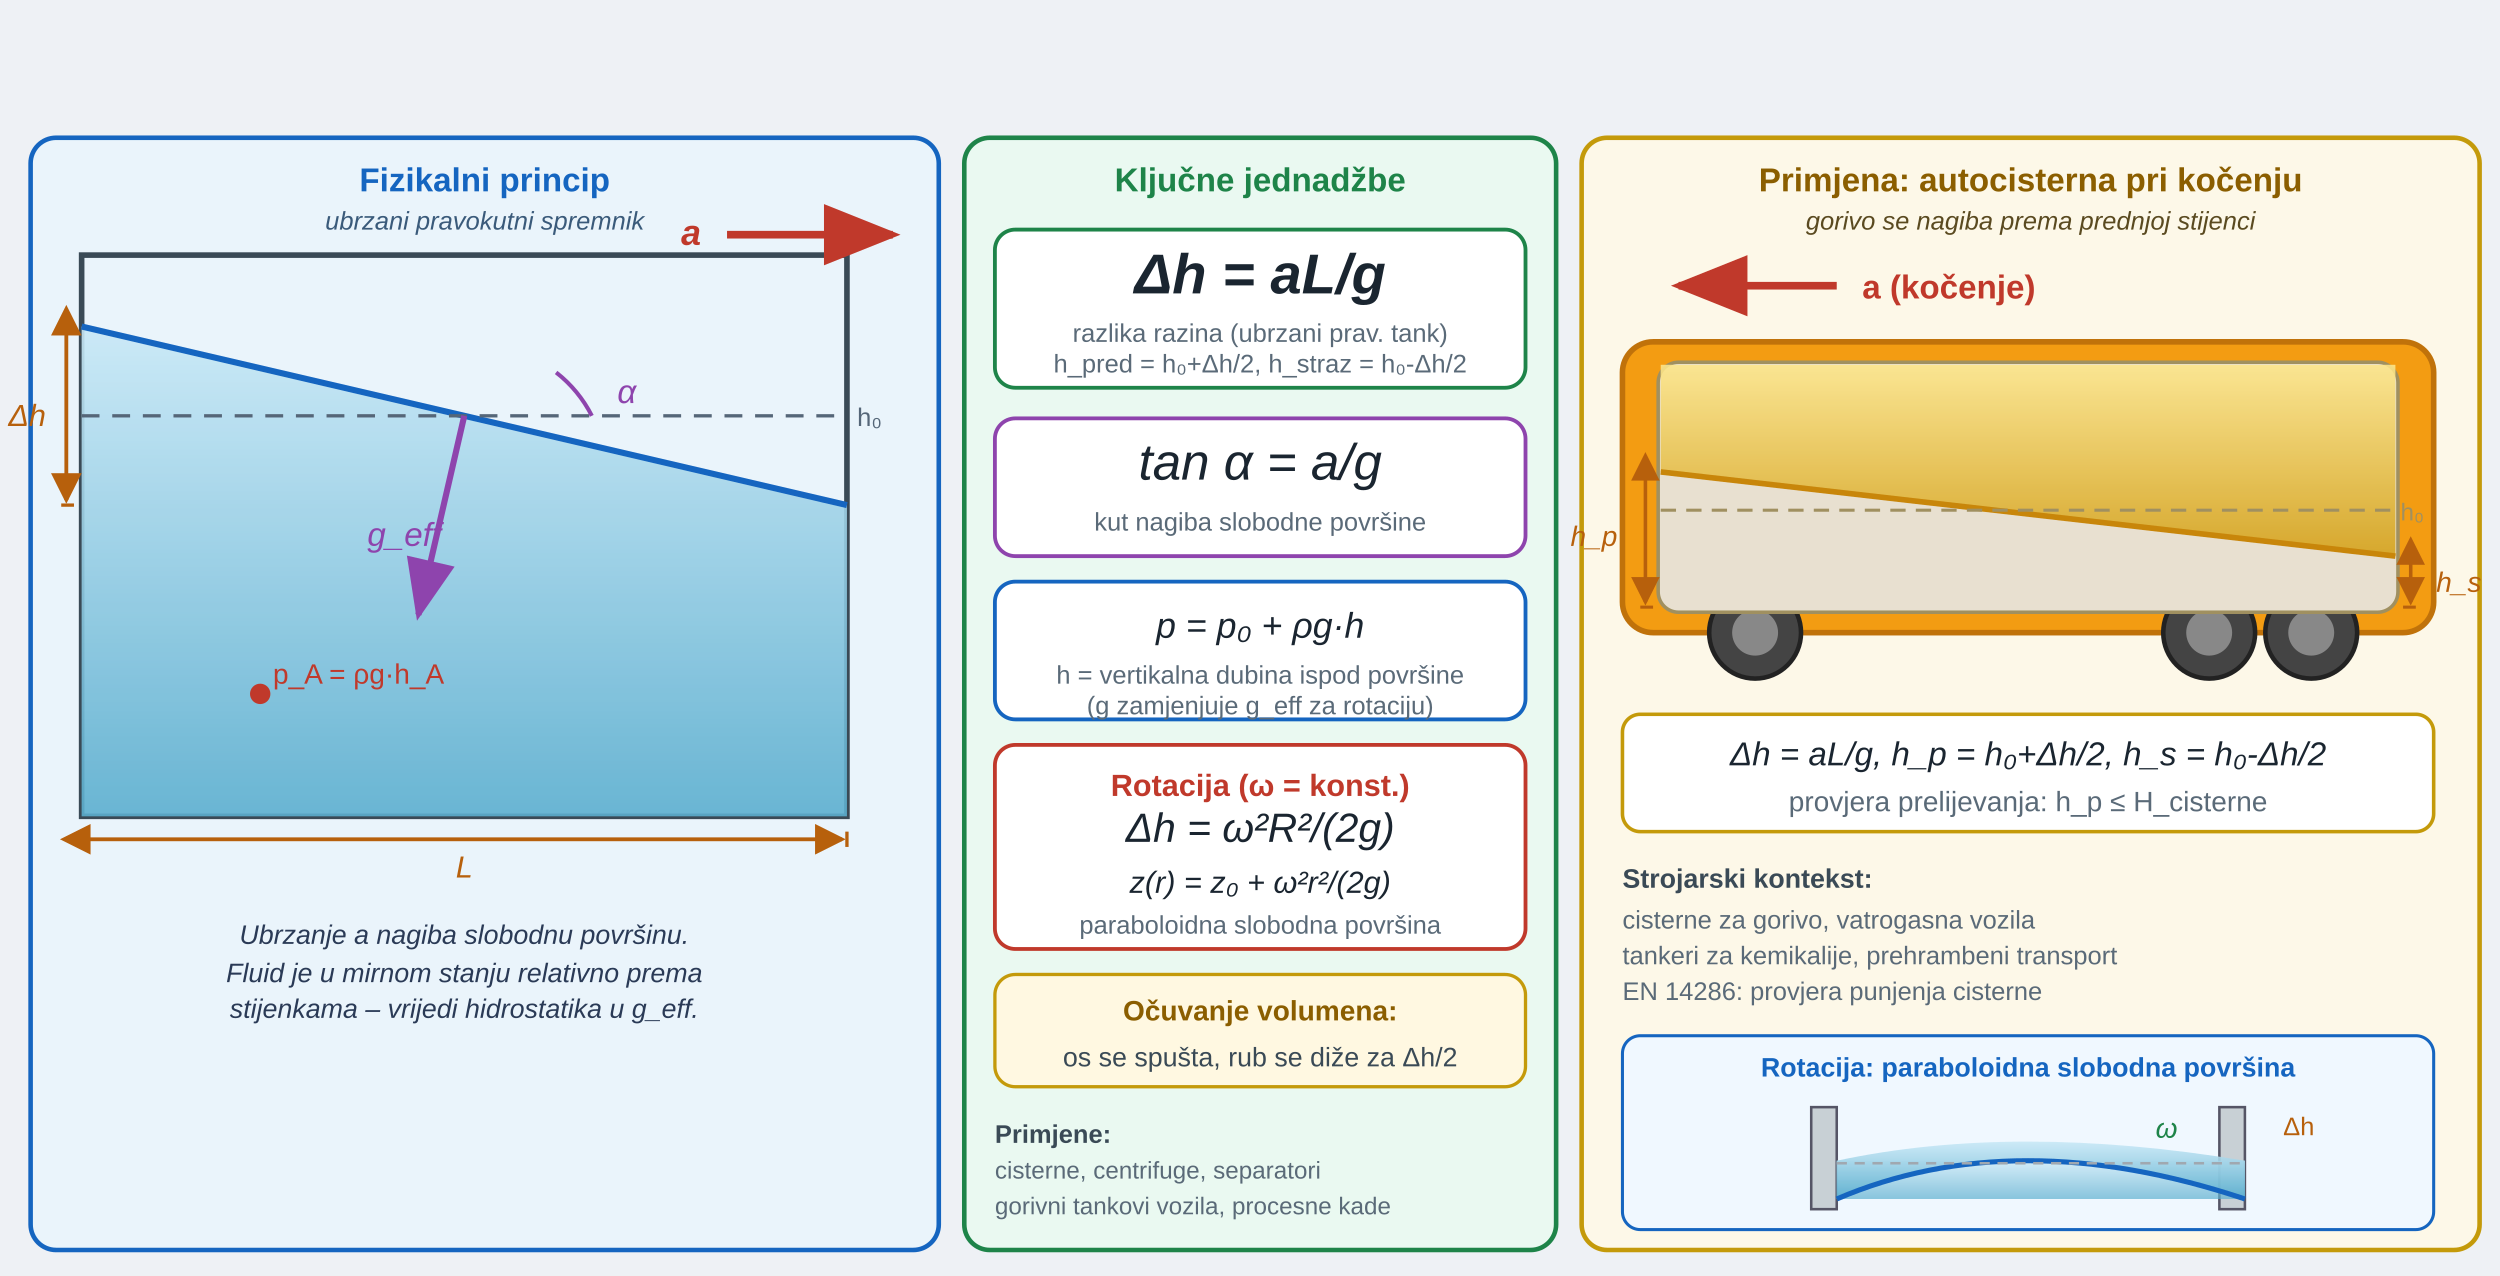
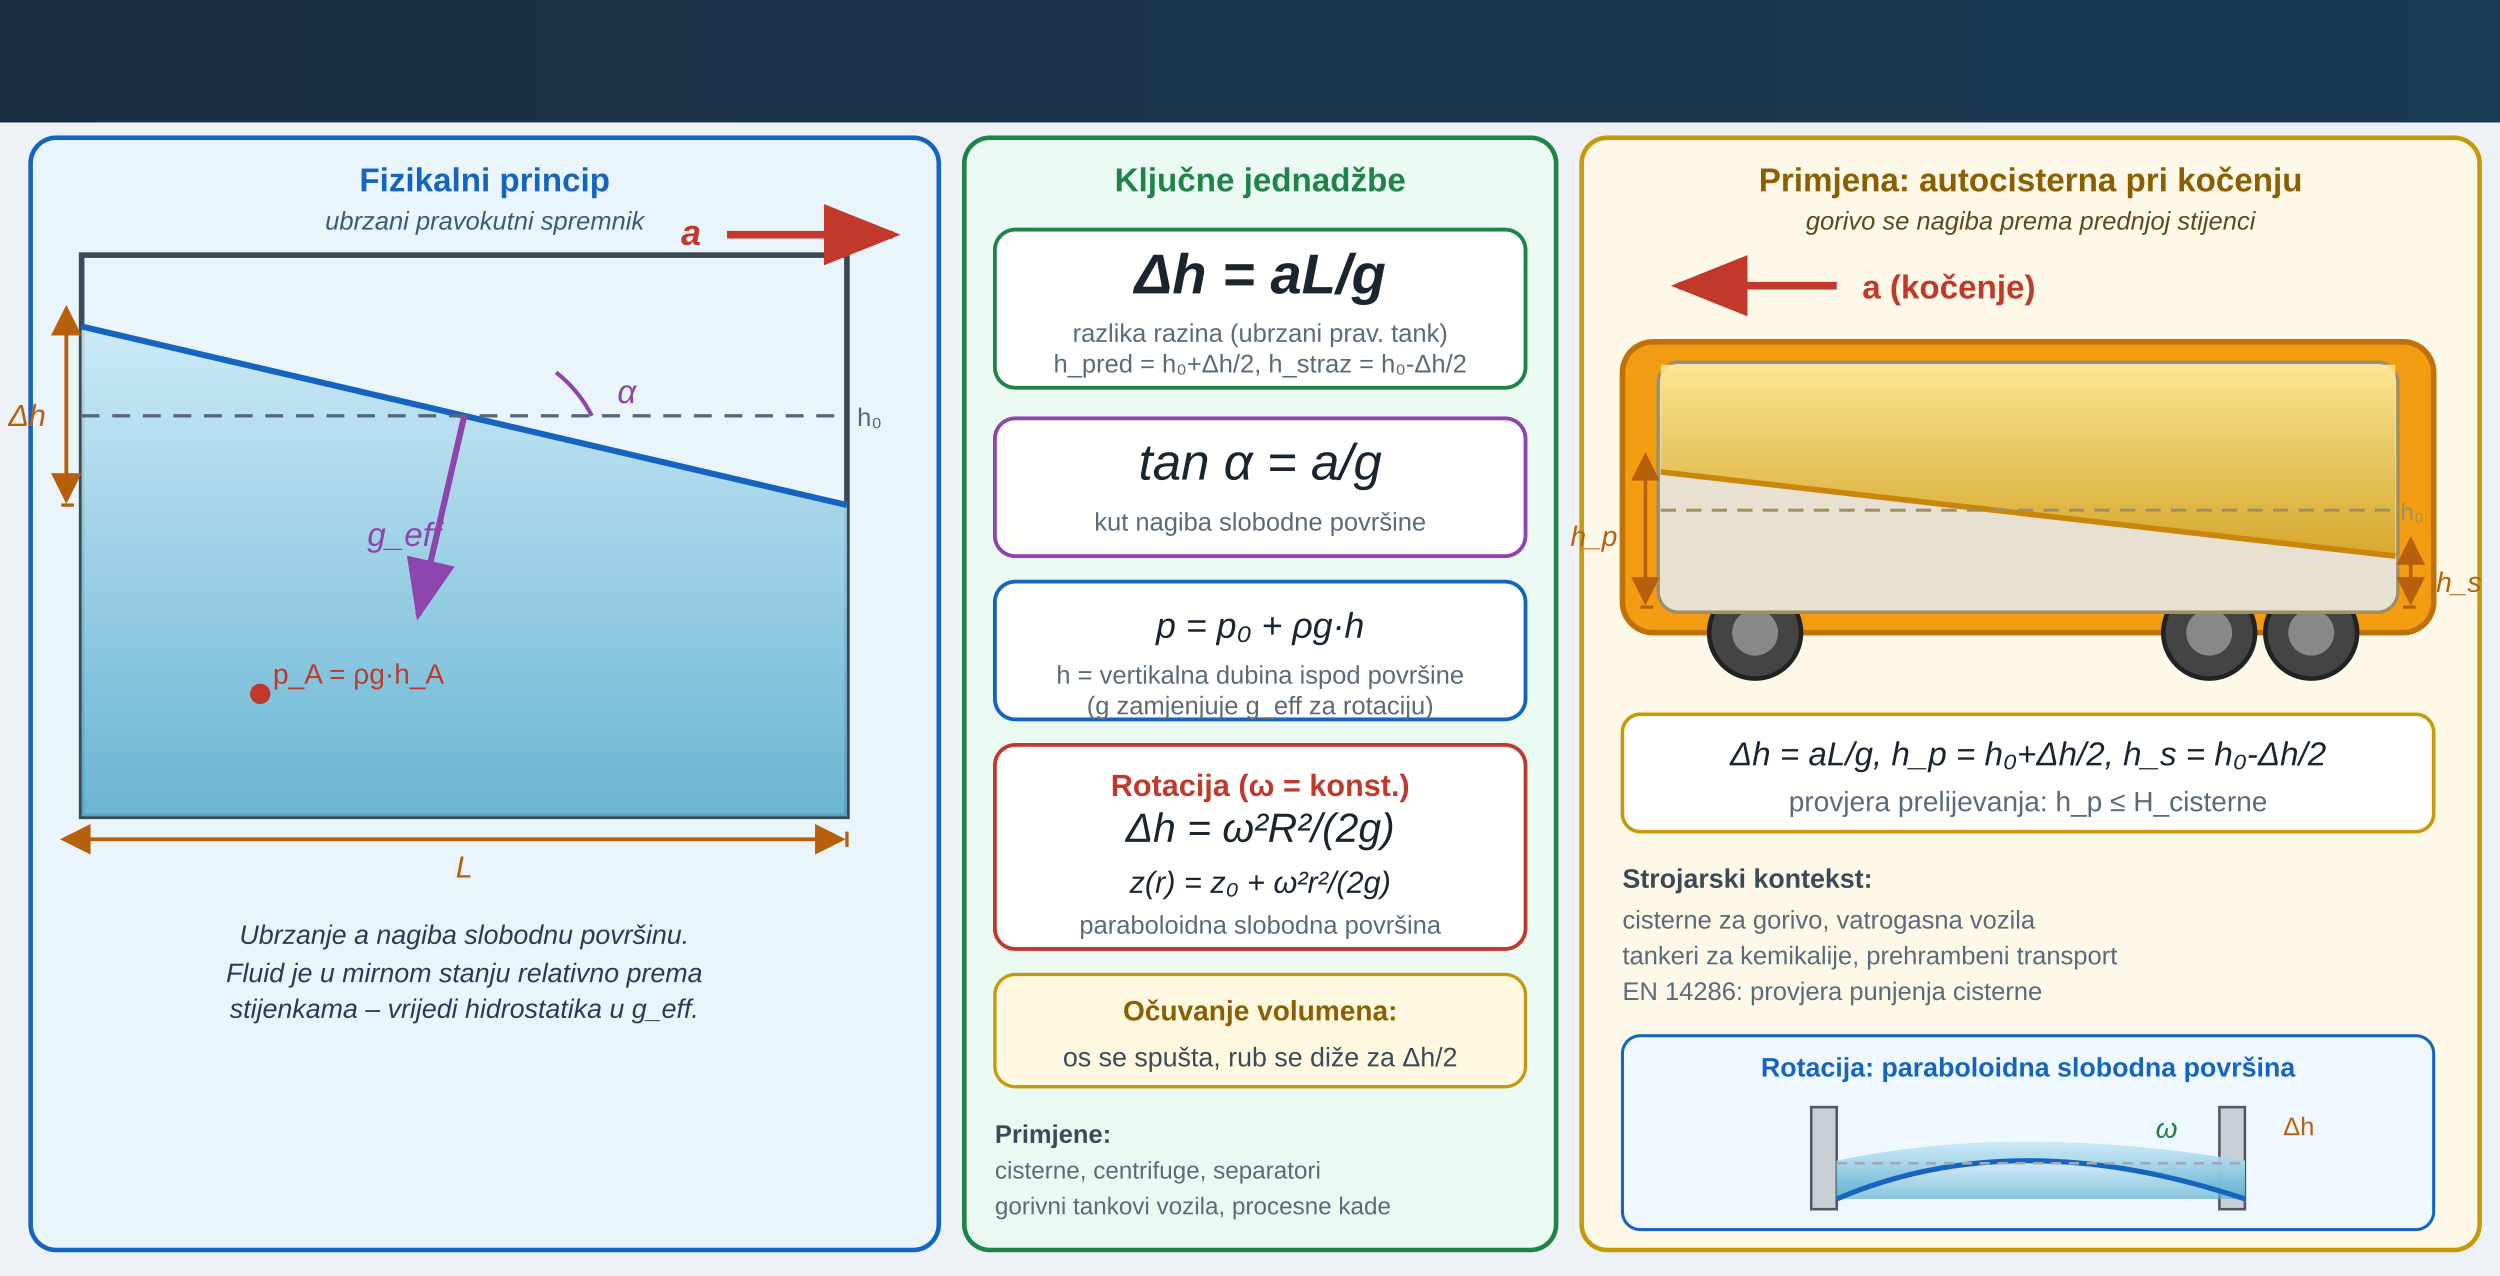
<svg xmlns="http://www.w3.org/2000/svg" viewBox="0 0 980 500" role="img" aria-labelledby="u04fup_u4pvT u04fup_u4pvD" preserveAspectRatio="xMidYMid meet" style="display:block;width:100%;max-width:980px;height:auto;">
  <defs>
    <marker id="u04fup_u4pvaR" markerWidth="10" markerHeight="8" refX="9" refY="4" orient="auto">
      <path d="M0,0 L0,8 L10,4 z" fill="#c0392b" />
    </marker>
    <marker id="u04fup_u4pvaP" markerWidth="10" markerHeight="8" refX="9" refY="4" orient="auto">
      <path d="M0,0 L0,8 L10,4 z" fill="#8e44ad" />
    </marker>
    <marker id="u04fup_u4pvaDim" markerWidth="8" markerHeight="8" refX="7" refY="4" orient="auto">
      <path d="M0,0 L0,8 L8,4 z" fill="#b7600c" />
    </marker>
    <marker id="u04fup_u4pvaDimL" markerWidth="8" markerHeight="8" refX="1" refY="4" orient="auto-start-reverse">
      <path d="M0,0 L0,8 L8,4 z" fill="#b7600c" />
    </marker>
    <linearGradient id="u04fup_u4pvfl" x1="0" y1="0" x2="0" y2="1">
      <stop offset="0%" stop-color="#c8e8f6" />
      <stop offset="100%" stop-color="#5baece" />
    </linearGradient>
    <linearGradient id="u04fup_u4pvfuel" x1="0" y1="0" x2="0" y2="1">
      <stop offset="0%" stop-color="#fde68a" />
      <stop offset="100%" stop-color="#d4a017" />
    </linearGradient>
    <linearGradient id="u04fup_u4pvhdr" x1="0" y1="0" x2="1" y2="0">
      <stop offset="0%" stop-color="#1a2e42" />
      <stop offset="100%" stop-color="#1a3a52" />
    </linearGradient>
    <pattern id="u04fup_u4pvh" width="7" height="7" patternUnits="userSpaceOnUse" patternTransform="rotate(45)">
      <line x1="0" y1="0" x2="0" y2="7" stroke="#7a8a96" stroke-width="1.8" />
    </pattern>
  </defs>
  <rect width="980" height="500" fill="#eef1f5" />
+   <rect x="0" y="0" width="980" height="48" fill="url(#u04fup_u4pvhdr)" />
  <rect x="12" y="54" width="356" height="436" rx="10" fill="#eaf4fb" stroke="#1565c0" stroke-width="1.8" />
  <text x="190" y="75" font-family="'Segoe UI',Arial,sans-serif" font-size="13" font-weight="700" fill="#1565c0" text-anchor="middle">Fizikalni princip</text>
  <text x="190" y="90" font-family="'Segoe UI',Arial,sans-serif" font-size="10" fill="#3a5a7a" text-anchor="middle" font-style="italic">ubrzani pravokutni spremnik</text>
  <rect x="32" y="100" width="300" height="220" fill="none" stroke="#3a4a56" stroke-width="2.2" />
  <polygon points="32,320 332,320 332,198 32,128" fill="url(#u04fup_u4pvfl)" opacity="0.9" />
  <line x1="32" y1="128" x2="332" y2="198" stroke="#1565c0" stroke-width="2.4" />
  <line x1="32" y1="163" x2="332" y2="163" stroke="#556678" stroke-width="1.3" stroke-dasharray="7,5" />
  <text x="336" y="167" font-family="'Segoe UI',Arial,sans-serif" font-size="10" fill="#556678">h₀</text>
  <path d="M 232,163 A 50,50 0 0 0 218,146" fill="none" stroke="#8e44ad" stroke-width="1.6" />
  <text x="242" y="158" font-family="'Segoe UI',Arial,sans-serif" font-size="13" font-style="italic" fill="#8e44ad">α</text>
  <line x1="182" y1="163" x2="164" y2="241" stroke="#8e44ad" stroke-width="2.4" marker-end="url(#u04fup_u4pvaP)" />
  <text x="144" y="214" font-family="'Segoe UI',Arial,sans-serif" font-size="13" font-style="italic" fill="#8e44ad">g_eff</text>
  <line x1="285" y1="92" x2="350" y2="92" stroke="#c0392b" stroke-width="3.0" marker-end="url(#u04fup_u4pvaR)" />
  <text x="267" y="96" font-family="'Segoe UI',Arial,sans-serif" font-size="14" font-weight="700" font-style="italic" fill="#c0392b">a</text>
  <line x1="24" y1="128" x2="29" y2="128" stroke="#b7600c" stroke-width="1.3" />
  <line x1="24" y1="198" x2="29" y2="198" stroke="#b7600c" stroke-width="1.3" />
  <line x1="26" y1="130" x2="26" y2="196" stroke="#b7600c" stroke-width="1.5" marker-start="url(#u04fup_u4pvaDimL)" marker-end="url(#u04fup_u4pvaDim)" />
  <text x="18" y="167" font-family="'Segoe UI',Arial,sans-serif" font-size="12" font-style="italic" fill="#b7600c" text-anchor="end">Δh</text>
  <line x1="32" y1="326" x2="32" y2="332" stroke="#b7600c" stroke-width="1.3" />
  <line x1="332" y1="326" x2="332" y2="332" stroke="#b7600c" stroke-width="1.3" />
  <line x1="34" y1="329" x2="330" y2="329" stroke="#b7600c" stroke-width="1.5" marker-start="url(#u04fup_u4pvaDimL)" marker-end="url(#u04fup_u4pvaDim)" />
  <text x="182" y="344" font-family="'Segoe UI',Arial,sans-serif" font-size="12" font-style="italic" fill="#b7600c" text-anchor="middle">L</text>
  <text x="182" y="370" font-family="'Segoe UI',Arial,sans-serif" font-size="10.5" fill="#2a3a56" text-anchor="middle" font-style="italic">Ubrzanje a nagiba slobodnu površinu.</text>
  <text x="182" y="385" font-family="'Segoe UI',Arial,sans-serif" font-size="10.5" fill="#2a3a56" text-anchor="middle" font-style="italic">Fluid je u mirnom stanju relativno prema</text>
  <text x="182" y="399" font-family="'Segoe UI',Arial,sans-serif" font-size="10.5" fill="#2a3a56" text-anchor="middle" font-style="italic">stijenkama – vrijedi hidrostatika u g_eff.</text>
  <circle cx="102" cy="272" r="4" fill="#c0392b" />
  <text x="107" y="268" font-family="'Segoe UI',Arial,sans-serif" font-size="11" fill="#c0392b">p_A = ρg·h_A</text>
  <rect x="378" y="54" width="232" height="436" rx="10" fill="#eaf9f1" stroke="#1e8449" stroke-width="1.8" />
  <text x="494" y="75" font-family="'Segoe UI',Arial,sans-serif" font-size="13" font-weight="700" fill="#1e8449" text-anchor="middle">Ključne jednadžbe</text>
  <rect x="390" y="90" width="208" height="62" rx="8" fill="white" stroke="#1e8449" stroke-width="1.5" />
  <text x="494" y="115" font-family="'Segoe UI',Arial,sans-serif" font-size="22" font-style="italic" font-weight="700" fill="#1a2530" text-anchor="middle">Δh = aL/g</text>
  <text x="494" y="134" font-family="'Segoe UI',Arial,sans-serif" font-size="10" fill="#5a6a78" text-anchor="middle">razlika razina (ubrzani prav. tank)</text>
  <text x="494" y="146" font-family="'Segoe UI',Arial,sans-serif" font-size="10" fill="#5a6a78" text-anchor="middle">h_pred = h₀+Δh/2,  h_straz = h₀-Δh/2</text>
  <rect x="390" y="164" width="208" height="54" rx="8" fill="white" stroke="#8e44ad" stroke-width="1.5" />
  <text x="494" y="188" font-family="'Segoe UI',Arial,sans-serif" font-size="20" font-style="italic" fill="#1a2530" text-anchor="middle">tan α = a/g</text>
  <text x="494" y="208" font-family="'Segoe UI',Arial,sans-serif" font-size="10" fill="#5a6a78" text-anchor="middle">kut nagiba slobodne površine</text>
  <rect x="390" y="228" width="208" height="54" rx="8" fill="white" stroke="#1565c0" stroke-width="1.5" />
  <text x="494" y="250" font-family="'Segoe UI',Arial,sans-serif" font-size="14" font-style="italic" fill="#1a2530" text-anchor="middle">p = p₀ + ρg·h</text>
  <text x="494" y="268" font-family="'Segoe UI',Arial,sans-serif" font-size="10" fill="#5a6a78" text-anchor="middle">h = vertikalna dubina ispod površine</text>
  <text x="494" y="280" font-family="'Segoe UI',Arial,sans-serif" font-size="10" fill="#5a6a78" text-anchor="middle">(g zamjenjuje g_eff za rotaciju)</text>
  <rect x="390" y="292" width="208" height="80" rx="8" fill="white" stroke="#c0392b" stroke-width="1.5" />
  <text x="494" y="312" font-family="'Segoe UI',Arial,sans-serif" font-size="12" font-weight="700" fill="#c0392b" text-anchor="middle">Rotacija (ω = konst.)</text>
  <text x="494" y="330" font-family="'Segoe UI',Arial,sans-serif" font-size="16" font-style="italic" fill="#1a2530" text-anchor="middle">Δh = ω²R²/(2g)</text>
  <text x="494" y="350" font-family="'Segoe UI',Arial,sans-serif" font-size="12" font-style="italic" fill="#1a2530" text-anchor="middle">z(r) = z₀ + ω²r²/(2g)</text>
  <text x="494" y="366" font-family="'Segoe UI',Arial,sans-serif" font-size="10" fill="#5a6a78" text-anchor="middle">paraboloidna slobodna površina</text>
  <rect x="390" y="382" width="208" height="44" rx="8" fill="#fff8e1" stroke="#c49a0a" stroke-width="1.3" />
  <text x="494" y="400" font-family="'Segoe UI',Arial,sans-serif" font-size="11" font-weight="700" fill="#8b5e00" text-anchor="middle">Očuvanje volumena:</text>
  <text x="494" y="418" font-family="'Segoe UI',Arial,sans-serif" font-size="10.5" fill="#3a4a56" text-anchor="middle">os se spušta, rub se diže za Δh/2</text>
  <text x="390" y="448" font-family="'Segoe UI',Arial,sans-serif" font-size="10" fill="#3a4a56" font-weight="700">Primjene:</text>
  <text x="390" y="462" font-family="'Segoe UI',Arial,sans-serif" font-size="9.5" fill="#5a6a78">cisterne, centrifuge, separatori</text>
  <text x="390" y="476" font-family="'Segoe UI',Arial,sans-serif" font-size="9.5" fill="#5a6a78">gorivni tankovi vozila, procesne kade</text>
  <rect x="620" y="54" width="352" height="436" rx="10" fill="#fdf8e8" stroke="#c49a0a" stroke-width="1.8" />
  <text x="796" y="75" font-family="'Segoe UI',Arial,sans-serif" font-size="13" font-weight="700" fill="#8b5e00" text-anchor="middle">Primjena: autocisterna pri kočenju</text>
  <text x="796" y="90" font-family="'Segoe UI',Arial,sans-serif" font-size="10" fill="#5a4a20" text-anchor="middle" font-style="italic">gorivo se nagiba prema prednjoj stijenci</text>
  <rect x="636" y="134" width="318" height="114" rx="12" fill="#f39c12" stroke="#c0720a" stroke-width="2.2" />
  <circle cx="688" cy="248" r="18" fill="#444" stroke="#222" stroke-width="1.8" />
  <circle cx="688" cy="248" r="9" fill="#888" />
  <circle cx="866" cy="248" r="18" fill="#444" stroke="#222" stroke-width="1.8" />
  <circle cx="866" cy="248" r="9" fill="#888" />
  <circle cx="906" cy="248" r="18" fill="#444" stroke="#222" stroke-width="1.8" />
  <circle cx="906" cy="248" r="9" fill="#888" />
  <rect x="650" y="142" width="290" height="98" rx="8" fill="#e8e0d0" stroke="#a09060" stroke-width="1.4" />
  <polygon points="651,143 939,143 939,218 651,185" fill="url(#u04fup_u4pvfuel)" opacity="0.88" />
  <line x1="651" y1="185" x2="939" y2="218" stroke="#c8860a" stroke-width="2.2" />
  <line x1="651" y1="200" x2="939" y2="200" stroke="#a09060" stroke-width="1.2" stroke-dasharray="6,4" />
  <text x="941" y="204" font-family="'Segoe UI',Arial,sans-serif" font-size="9.5" fill="#a09060">h₀</text>
  <line x1="720" y1="112" x2="658" y2="112" stroke="#c0392b" stroke-width="3.0" marker-end="url(#u04fup_u4pvaR)" />
  <text x="730" y="117" font-family="'Segoe UI',Arial,sans-serif" font-size="13" font-weight="700" fill="#c0392b">a (kočenje)</text>
  <line x1="643" y1="185" x2="648" y2="185" stroke="#b7600c" stroke-width="1.2" />
  <line x1="643" y1="238" x2="648" y2="238" stroke="#b7600c" stroke-width="1.2" />
  <line x1="645" y1="187" x2="645" y2="236" stroke="#b7600c" stroke-width="1.4" marker-start="url(#u04fup_u4pvaDimL)" marker-end="url(#u04fup_u4pvaDim)" />
  <text x="634" y="214" font-family="'Segoe UI',Arial,sans-serif" font-size="11" font-style="italic" fill="#b7600c" text-anchor="end">h_p</text>
  <line x1="942" y1="218" x2="947" y2="218" stroke="#b7600c" stroke-width="1.2" />
  <line x1="942" y1="238" x2="947" y2="238" stroke="#b7600c" stroke-width="1.2" />
  <line x1="945" y1="220" x2="945" y2="236" stroke="#b7600c" stroke-width="1.4" marker-start="url(#u04fup_u4pvaDimL)" marker-end="url(#u04fup_u4pvaDim)" />
  <text x="955" y="232" font-family="'Segoe UI',Arial,sans-serif" font-size="11" font-style="italic" fill="#b7600c">h_s</text>
  <rect x="636" y="280" width="318" height="46" rx="7" fill="white" stroke="#c49a0a" stroke-width="1.4" />
  <text x="795" y="300" font-family="'Segoe UI',Arial,sans-serif" font-size="13" font-style="italic" fill="#1a2530" text-anchor="middle">Δh = aL/g,  h_p = h₀+Δh/2,  h_s = h₀-Δh/2</text>
  <text x="795" y="318" font-family="'Segoe UI',Arial,sans-serif" font-size="11" fill="#5a6a78" text-anchor="middle">provjera prelijevanja: h_p ≤ H_cisterne</text>
  <text x="636" y="348" font-family="'Segoe UI',Arial,sans-serif" font-size="10.5" font-weight="700" fill="#3a4a56">Strojarski kontekst:</text>
  <text x="636" y="364" font-family="'Segoe UI',Arial,sans-serif" font-size="10" fill="#5a6a78">cisterne za gorivo, vatrogasna vozila</text>
  <text x="636" y="378" font-family="'Segoe UI',Arial,sans-serif" font-size="10" fill="#5a6a78">tankeri za kemikalije, prehrambeni transport</text>
  <text x="636" y="392" font-family="'Segoe UI',Arial,sans-serif" font-size="10" fill="#5a6a78">EN 14286: provjera punjenja cisterne</text>
  <rect x="636" y="406" width="318" height="76" rx="7" fill="#f0f8ff" stroke="#1565c0" stroke-width="1.2" />
  <text x="795" y="422" font-family="'Segoe UI',Arial,sans-serif" font-size="10.5" font-weight="700" fill="#1565c0" text-anchor="middle">Rotacija: paraboloidna slobodna površina</text>
  <rect x="710" y="434" width="10" height="40" fill="#c8d0d5" stroke="#556" stroke-width="1.0" />
  <rect x="870" y="434" width="10" height="40" fill="#c8d0d5" stroke="#556" stroke-width="1.0" />
  <rect x="720" y="455" width="160" height="15" fill="url(#u04fup_u4pvfl)" opacity="0.7" />
  <path d="M720,470 Q790,440 880,470 L880,455 Q790,440 720,455 Z" fill="url(#u04fup_u4pvfl)" opacity="0.88" />
  <path d="M720,470 Q790,440 880,470" fill="none" stroke="#1565c0" stroke-width="2.0" />
  <line x1="720" y1="456" x2="880" y2="456" stroke="#a0a8b0" stroke-width="1.0" stroke-dasharray="4,3" />
  <text x="845" y="446" font-family="'Segoe UI',Arial,sans-serif" font-size="11" fill="#1e8449" font-style="italic">ω</text>
  <text x="895" y="445" font-family="'Segoe UI',Arial,sans-serif" font-size="10" fill="#b7600c">Δh</text>
</svg>
